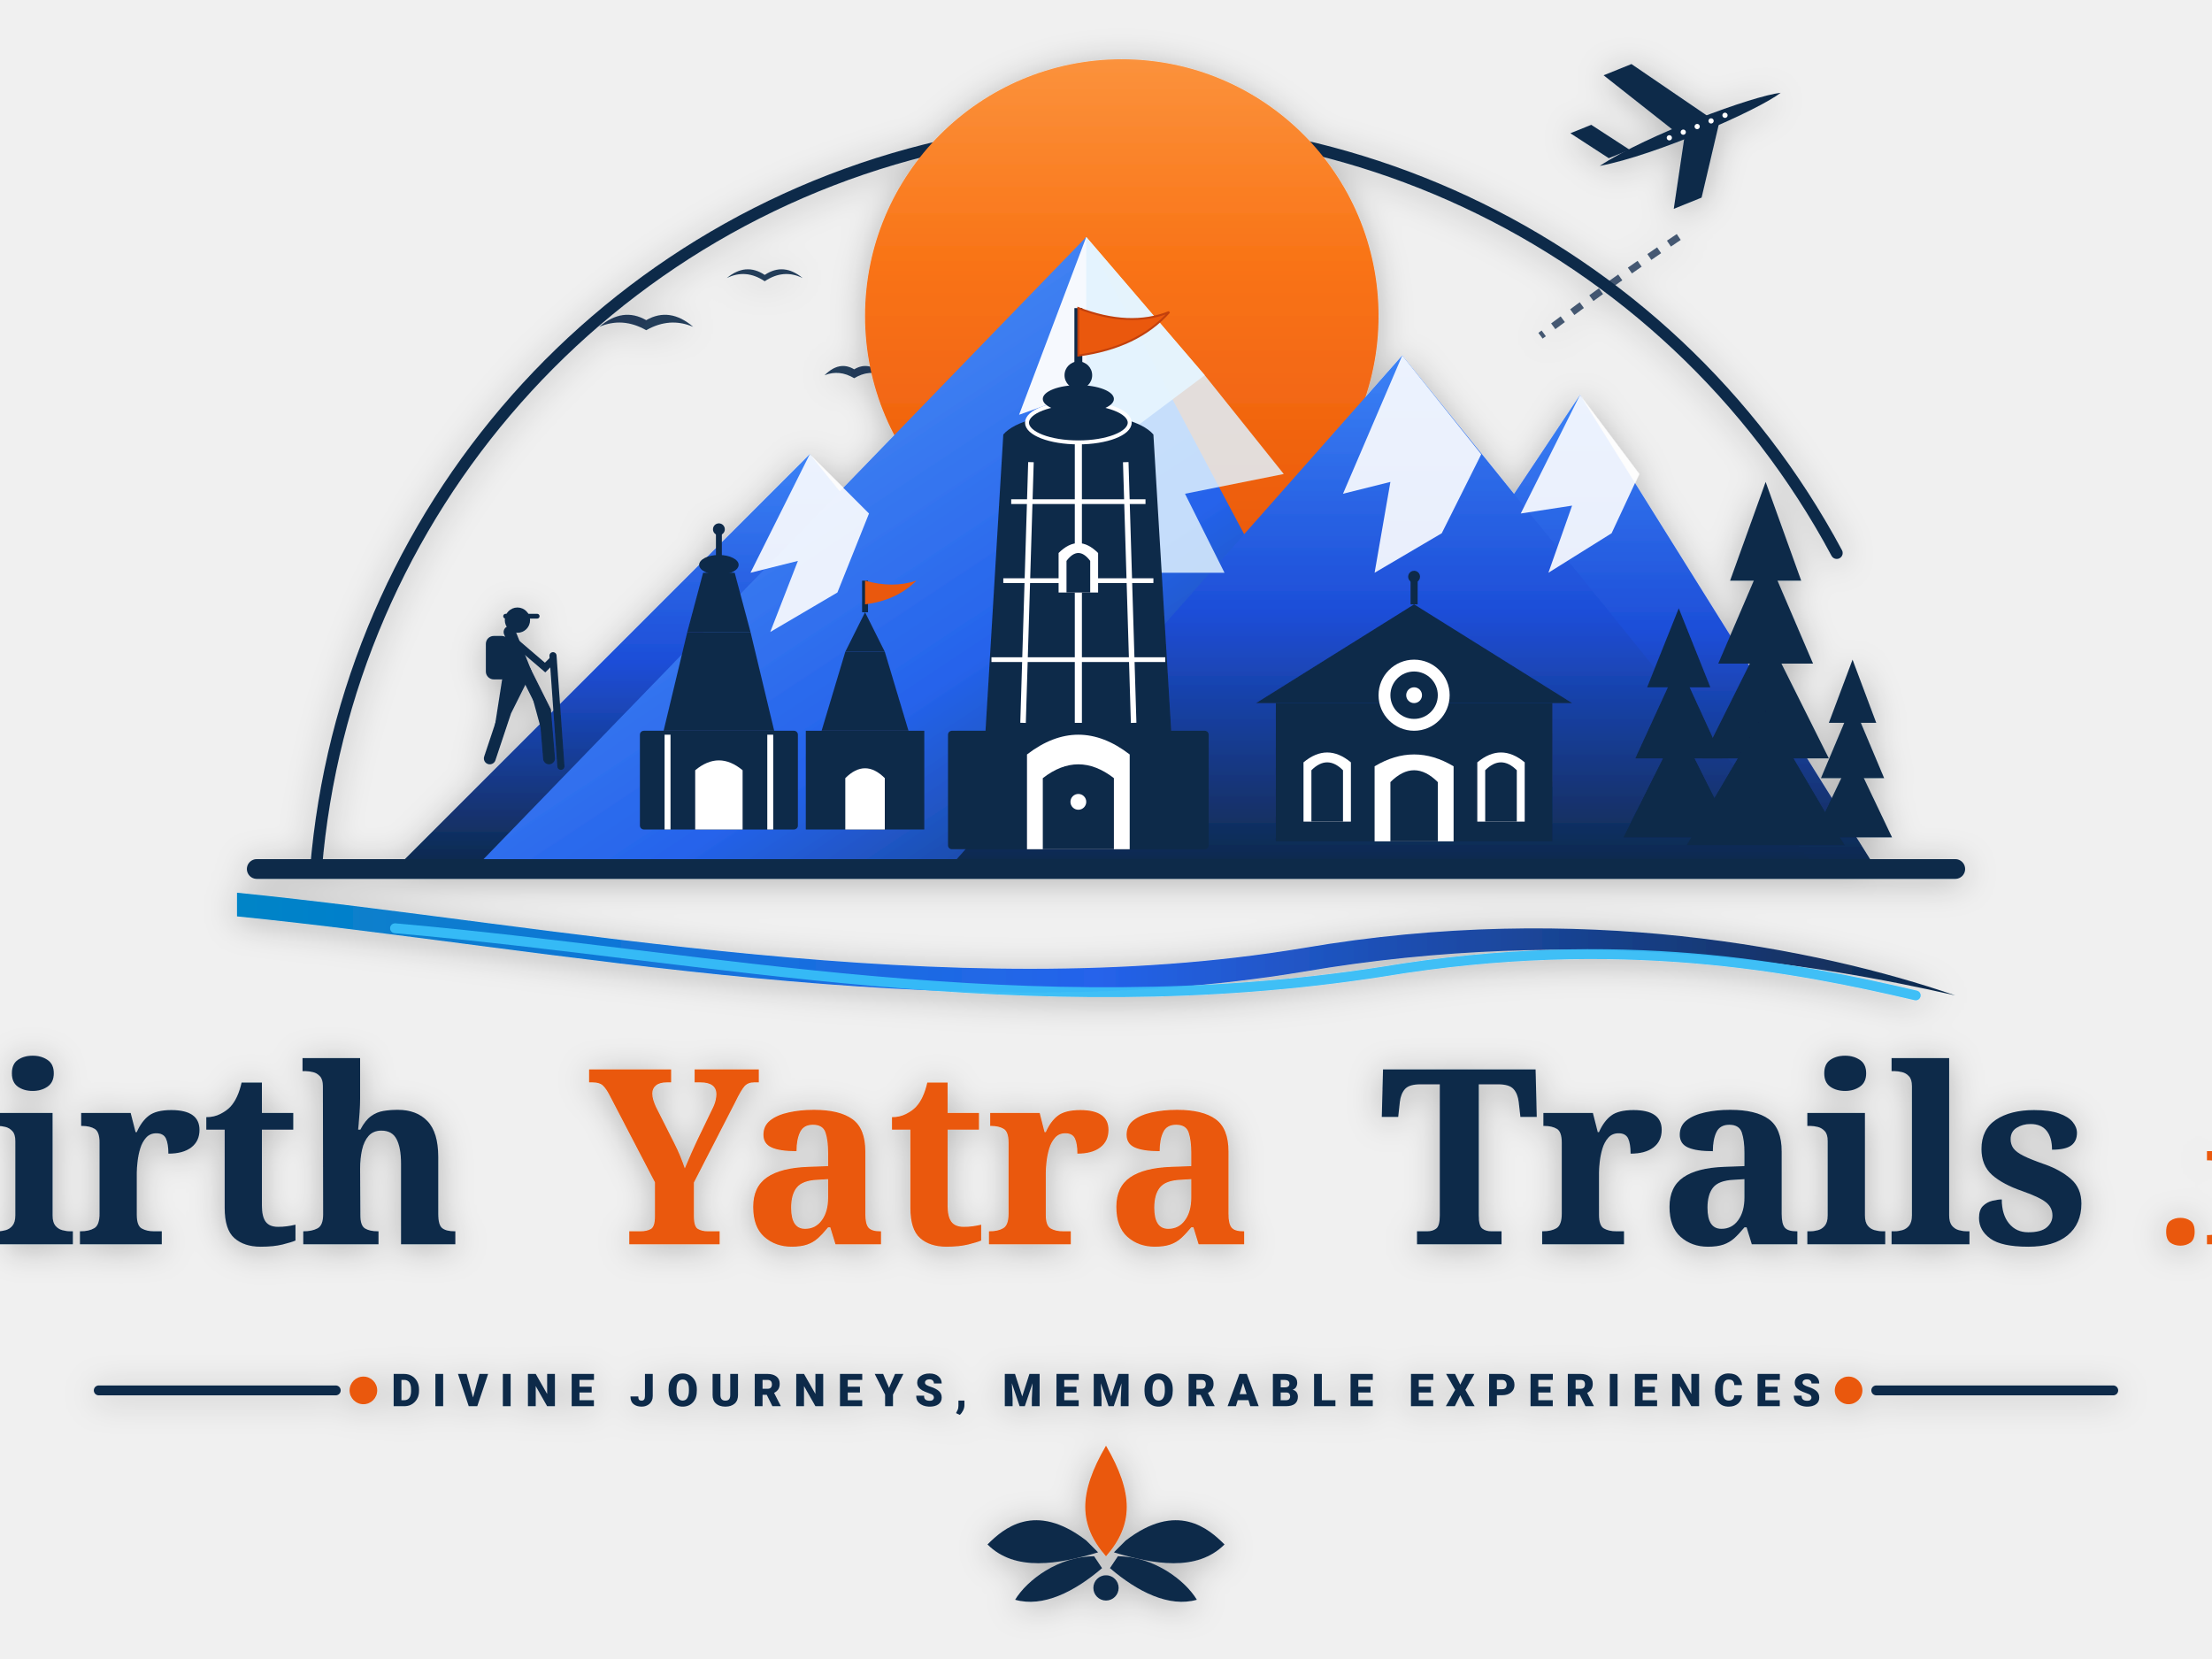
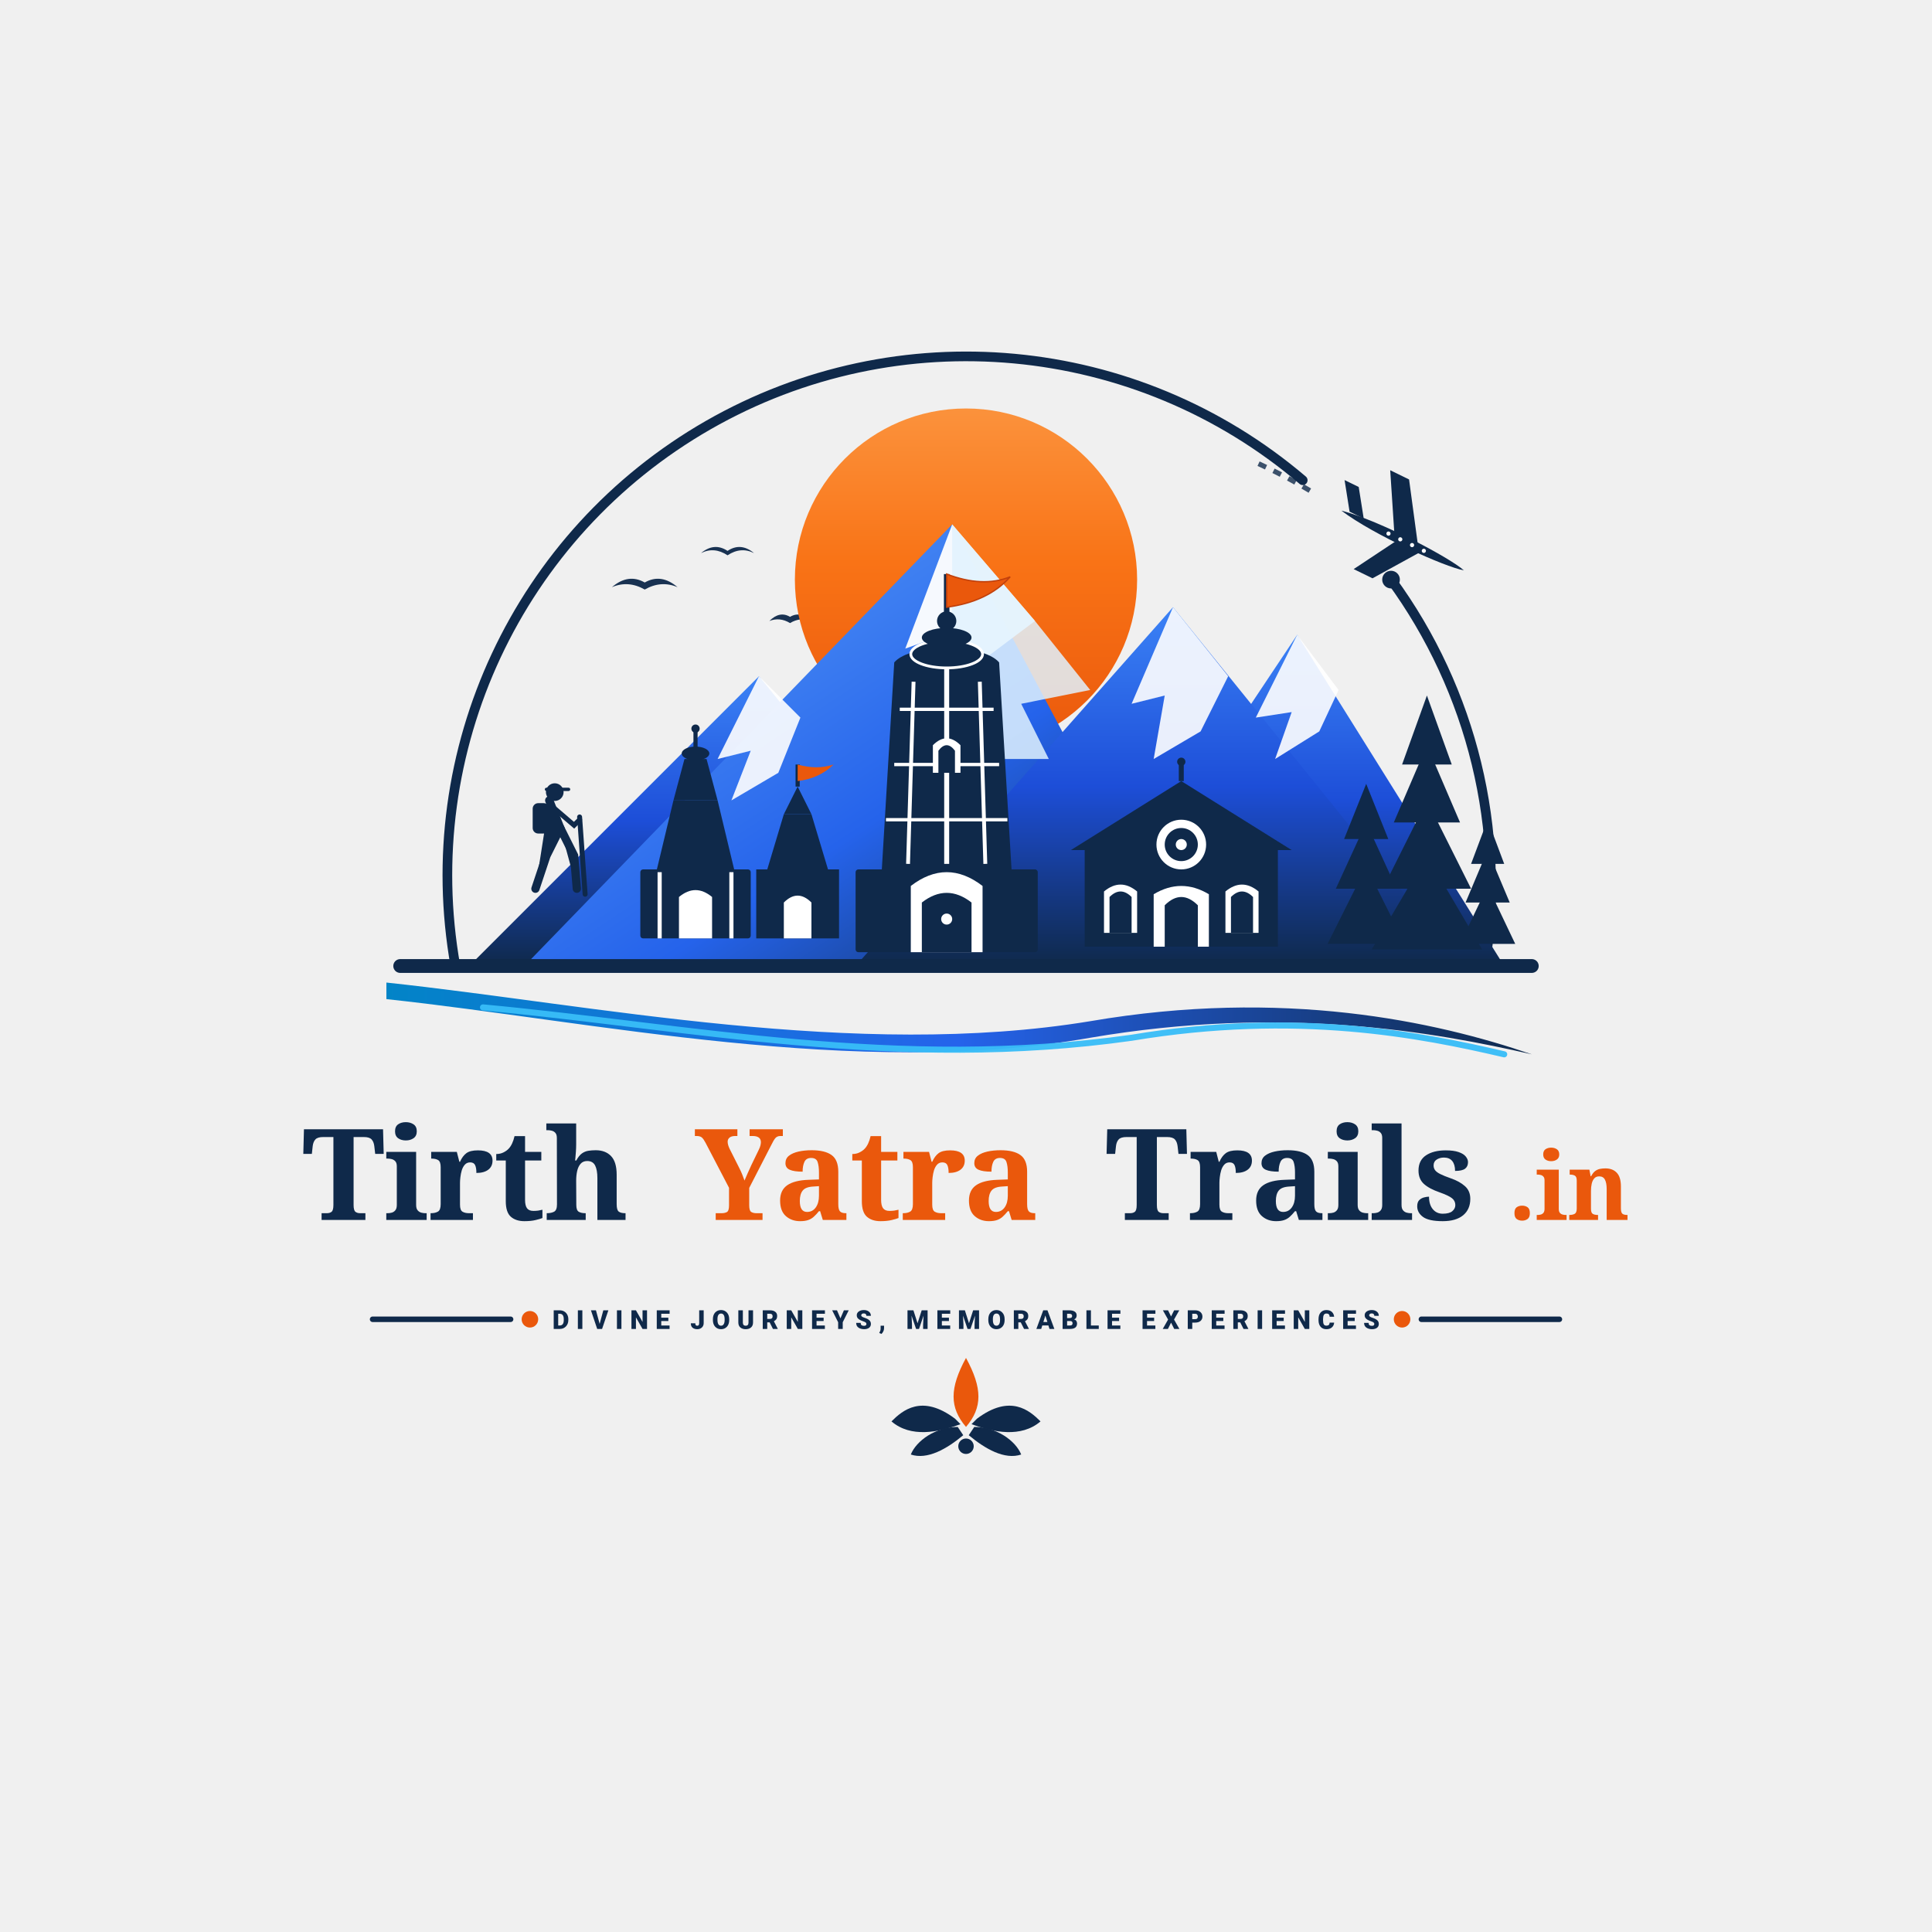
- <svg xmlns="http://www.w3.org/2000/svg" viewBox="20 100 560 420" width="100%" height="100%">
+ <svg xmlns="http://www.w3.org/2000/svg" viewBox="-50 -30 700 700" width="100%" height="100%">
  <defs>
-     <linearGradient id="origSun" x1="0%" y1="0%" x2="0%" y2="100%">
+     <linearGradient id="sunGrad" x1="0%" y1="0%" x2="0%" y2="100%">
      <stop offset="0%" stop-color="#fb923c" />
-       <stop offset="40%" stop-color="#f97316" />
+       <stop offset="45%" stop-color="#f97316" />
      <stop offset="100%" stop-color="#ea580c" />
    </linearGradient>
-     <linearGradient id="origMtn1" x1="0%" y1="0%" x2="0%" y2="100%">
+     <linearGradient id="mtnGrad1" x1="0%" y1="0%" x2="0%" y2="100%">
      <stop offset="0%" stop-color="#3b82f6" />
      <stop offset="50%" stop-color="#1d4ed8" />
      <stop offset="100%" stop-color="#0f294a" />
    </linearGradient>
-     <linearGradient id="origMtn2" x1="0%" y1="0%" x2="100%" y2="100%">
+     <linearGradient id="mtnGrad2" x1="0%" y1="0%" x2="100%" y2="100%">
      <stop offset="0%" stop-color="#60a5fa" />
      <stop offset="60%" stop-color="#2563eb" />
      <stop offset="100%" stop-color="#0f294a" />
    </linearGradient>
-     <linearGradient id="origWave" x1="0%" y1="0%" x2="100%" y2="0%">
+     <linearGradient id="waveGrad" x1="0%" y1="0%" x2="100%" y2="0%">
      <stop offset="0%" stop-color="#0284c7" />
      <stop offset="50%" stop-color="#2563eb" />
      <stop offset="100%" stop-color="#0f294a" />
    </linearGradient>
-     <filter id="halo" x="-15%" y="-15%" width="130%" height="130%">
-       <feDropShadow dx="0" dy="0" stdDeviation="2.5" flood-color="#ffffff" flood-opacity="0.8" />
-       <feDropShadow dx="0" dy="1" stdDeviation="4" flood-color="#000000" flood-opacity="0.25" />
-     </filter>
  </defs>
-   <g id="tirth-yatra-trails-original" filter="url(#halo)">
-     <path d="M 100 320 A 205 205 0 0 1 485 240" fill="none" stroke="#0f294a" stroke-width="3" stroke-linecap="round" />
-     <path d="M 445 160 Q 430 170 410 185" fill="none" stroke="#0f294a" stroke-width="1.8" stroke-dasharray="3,3" opacity="0.75" />
-     <g transform="translate(425, 142) rotate(-22) scale(0.95)" fill="#0f294a">
+   <g id="tirth-yatra-trails-circular-logo">
+     <path d="M 115 320 A 188 188 0 0 1 422 144" fill="none" stroke="#0f294a" stroke-width="3.5" stroke-linecap="round" />
+     <path d="M 406 138 A 188 188 0 0 1 425 148" fill="none" stroke="#0f294a" stroke-width="1.8" stroke-dasharray="3,3" opacity="0.8" />
+     <g transform="translate(436, 155) rotate(26) scale(0.95)" fill="#0f294a">
      <path d="M 0 0 C 15 -3 45 -2 52 0 C 45 2 15 3 0 0 Z" />
      <path d="M 22 -1 L 10 -22 L 18 -22 L 32 -1 Z" />
      <path d="M 24 1 L 14 18 L 22 18 L 34 1 Z" />
      <path d="M 3 -1 L -4 -11 L 2 -11 L 9 -1 Z" />
-       <circle cx="20" cy="0" r="0.7" fill="#ffffff" />
-       <circle cx="24" cy="0" r="0.7" fill="#ffffff" />
-       <circle cx="28" cy="0" r="0.7" fill="#ffffff" />
-       <circle cx="32" cy="0" r="0.7" fill="#ffffff" />
-       <circle cx="36" cy="0" r="0.7" fill="#ffffff" />
+       <circle cx="20" cy="0" r="0.8" fill="#ffffff" />
+       <circle cx="25" cy="0" r="0.8" fill="#ffffff" />
+       <circle cx="30" cy="0" r="0.8" fill="#ffffff" />
+       <circle cx="35" cy="0" r="0.8" fill="#ffffff" />
    </g>
-     <g fill="#0f294a" opacity="0.9">
+     <circle cx="454" cy="180" r="3.2" fill="#0f294a" />
+     <path d="M 454 180 A 188 188 0 0 1 488 320" fill="none" stroke="#0f294a" stroke-width="3.5" stroke-linecap="round" />
+     <g fill="#0f294a" opacity="0.95">
      <path d="M 172 185 Q 179 179 186 183 Q 193 179 200 185 Q 193 182 186 186 Q 179 182 172 185 Z" transform="scale(0.85) translate(30, 30)" />
      <path d="M 205 168 Q 211 163 217 167 Q 223 163 229 168 Q 223 165 217 169 Q 211 165 205 168 Z" transform="scale(0.8) translate(50, 45)" />
      <path d="M 230 195 Q 235 190 240 193 Q 245 190 250 195 Q 245 193 240 196 Q 235 193 230 195 Z" transform="scale(0.75) translate(75, 65)" />
    </g>
-     <circle cx="304" cy="180" r="65" fill="url(#origSun)" />
-     <polygon points="120,320 225,215 310,320" fill="url(#origMtn1)" />
-     <polygon points="340,320 420,200 495,320" fill="url(#origMtn1)" />
-     <polygon points="140,320 295,160 380,320" fill="url(#origMtn2)" />
-     <polygon points="260,320 375,190 480,320" fill="url(#origMtn1)" />
+     <circle cx="300" cy="180" r="62" fill="url(#sunGrad)" />
+     <polygon points="120,320 225,215 310,320" fill="url(#mtnGrad1)" />
+     <polygon points="340,320 420,200 495,320" fill="url(#mtnGrad1)" />
+     <polygon points="140,320 295,160 380,320" fill="url(#mtnGrad2)" />
+     <polygon points="260,320 375,190 480,320" fill="url(#mtnGrad1)" />
    <polygon points="295,160 278,205 292,200 285,225 295,215 310,240 305,210 325,195" fill="#ffffff" opacity="0.95" />
    <polygon points="295,160 325,195 345,220 320,225 330,245 305,245 295,215" fill="#e0f2fe" opacity="0.85" />
    <polygon points="225,215 210,245 222,242 215,260 232,250 240,230" fill="#ffffff" opacity="0.9" />
    <polygon points="420,200 405,230 418,228 412,245 428,235 435,220" fill="#ffffff" opacity="0.9" />
    <polygon points="375,190 360,225 372,222 368,245 385,235 395,215" fill="#ffffff" opacity="0.9" />
    <g fill="#0f294a">
      <g id="pilgrim-silhouette" transform="translate(136, 252)">
        <circle cx="15" cy="5" r="3.2" />
        <path d="M 12 4 L 20 4" stroke="#0f294a" stroke-width="1.2" stroke-linecap="round" />
        <path d="M 13 8 L 17 18 L 12 28 L 8 40" stroke="#0f294a" stroke-width="3" stroke-linecap="round" />
        <path d="M 17 18 L 22 28 L 23 40" stroke="#0f294a" stroke-width="3" stroke-linecap="round" />
        <rect x="7" y="9" width="6" height="11" rx="2" fill="#0f294a" />
        <line x1="24" y1="14" x2="26" y2="42" stroke="#0f294a" stroke-width="1.8" stroke-linecap="round" />
        <path d="M 15 11 L 22 17 L 24 15" fill="none" stroke="#0f294a" stroke-width="1.8" stroke-linecap="round" />
      </g>
      <g id="temple-left" transform="translate(182, 230)">
        <rect x="0" y="55" width="40" height="25" rx="1" />
        <path d="M 6 55 L 12 30 L 28 30 L 34 55 Z" />
        <path d="M 12 30 L 16 15 L 24 15 L 28 30 Z" />
        <ellipse cx="20" cy="13" rx="5" ry="2.5" />
        <line x1="20" y1="13" x2="20" y2="4" stroke="#0f294a" stroke-width="1.5" />
        <circle cx="20" cy="4" r="1.5" />
        <path d="M 14 80 L 14 65 Q 20 60 26 65 L 26 80 Z" fill="#ffffff" />
        <line x1="7" y1="56" x2="7" y2="80" stroke="#ffffff" stroke-width="1.5" />
        <line x1="33" y1="56" x2="33" y2="80" stroke="#ffffff" stroke-width="1.5" />
      </g>
      <g id="temple-mid" transform="translate(224, 245)">
        <rect x="0" y="40" width="30" height="25" />
        <path d="M 4 40 L 10 20 L 20 20 L 26 40 Z" />
        <polygon points="10,20 15,10 20,20" />
        <line x1="15" y1="10" x2="15" y2="2" stroke="#0f294a" stroke-width="1.5" />
        <path d="M 15 2 Q 22 4 28 2 Q 23 7 15 8 Z" fill="#ea580c" />
        <path d="M 10 65 L 10 52 Q 15 47 20 52 L 20 65 Z" fill="#ffffff" />
      </g>
      <g id="temple-grand-center" transform="translate(258, 175)">
        <path d="M 10 135 L 16 35 C 22 28 48 28 54 35 L 60 135 Z" />
        <rect x="2" y="110" width="66" height="30" rx="1" />
        <line x1="23" y1="42" x2="21" y2="108" stroke="#ffffff" stroke-width="1.4" />
        <line x1="35" y1="36" x2="35" y2="108" stroke="#ffffff" stroke-width="1.8" />
        <line x1="47" y1="42" x2="49" y2="108" stroke="#ffffff" stroke-width="1.4" />
        <line x1="18" y1="52" x2="52" y2="52" stroke="#ffffff" stroke-width="1.2" />
        <line x1="16" y1="72" x2="54" y2="72" stroke="#ffffff" stroke-width="1.2" />
        <line x1="13" y1="92" x2="57" y2="92" stroke="#ffffff" stroke-width="1.2" />
        <ellipse cx="35" cy="32" rx="13" ry="5" fill="#0f294a" stroke="#ffffff" stroke-width="1" />
        <ellipse cx="35" cy="26" rx="9" ry="3.5" fill="#0f294a" />
        <circle cx="35" cy="20" r="3.5" fill="#0f294a" />
        <line x1="35" y1="20" x2="35" y2="3" stroke="#0f294a" stroke-width="2" />
        <path d="M 35 3 Q 48 8 58 4 Q 50 13 35 15 Z" fill="#ea580c" stroke="#c2410c" stroke-width="0.5" />
        <path d="M 22 140 L 22 116 Q 35 106 48 116 L 48 140 Z" fill="#ffffff" />
        <path d="M 26 140 L 26 122 Q 35 115 44 122 L 44 140 Z" fill="#0f294a" />
        <circle cx="35" cy="128" r="2" fill="#ffffff" />
        <path d="M 30 75 L 30 65 Q 35 60 40 65 L 40 75 Z" fill="#ffffff" />
        <path d="M 32 75 L 32 67 Q 35 63 38 67 L 38 75 Z" fill="#0f294a" />
      </g>
      <g id="temple-right" transform="translate(338, 238)">
        <polygon points="0,40 40,15 80,40" />
        <rect x="5" y="40" width="70" height="35" />
        <circle cx="40" cy="38" r="9" fill="#ffffff" />
        <circle cx="40" cy="38" r="6" fill="#0f294a" />
        <circle cx="40" cy="38" r="2" fill="#ffffff" />
        <path d="M 30 75 L 30 56 Q 40 50 50 56 L 50 75 Z" fill="#ffffff" />
        <path d="M 34 75 L 34 60 Q 40 54 46 60 L 46 75 Z" fill="#0f294a" />
        <path d="M 12 70 L 12 55 Q 18 50 24 55 L 24 70 Z" fill="#ffffff" />
        <path d="M 14 70 L 14 57 Q 18 53 22 57 L 22 70 Z" fill="#0f294a" />
        <path d="M 56 70 L 56 55 Q 62 50 68 55 L 68 70 Z" fill="#ffffff" />
        <path d="M 58 70 L 58 57 Q 62 53 66 57 L 66 70 Z" fill="#0f294a" />
        <line x1="40" y1="15" x2="40" y2="8" stroke="#0f294a" stroke-width="1.8" />
        <circle cx="40" cy="8" r="1.5" />
      </g>
      <g id="pine-trees" transform="translate(425, 222)">
        <g transform="translate(30, 0)">
          <polygon points="12,0 3,25 21,25" />
          <polygon points="12,18 0,46 24,46" />
          <polygon points="12,38 -4,70 28,70" />
          <polygon points="12,58 -8,92 32,92" />
        </g>
        <g transform="translate(10, 32)">
          <polygon points="10,0 2,20 18,20" />
          <polygon points="10,14 -1,38 21,38" />
          <polygon points="10,30 -4,58 24,58" />
        </g>
        <g transform="translate(56, 45)">
          <polygon points="8,0 2,16 14,16" />
          <polygon points="8,11 0,30 16,30" />
          <polygon points="8,24 -2,45 18,45" />
        </g>
      </g>
    </g>
-     <path d="M 85 320 L 515 320" stroke="#0f294a" stroke-width="5" stroke-linecap="round" />
-     <path d="M 80 326 C 160 334 260 355 350 340 C 420 328 480 340 515 352 C 480 344 420 334 350 346 C 260 361 160 340 80 332 Z" fill="url(#origWave)" />
-     <path d="M 120 335 C 200 342 280 360 370 346 C 430 336 475 345 505 352" fill="none" stroke="#38bdf8" stroke-width="2.5" opacity="0.95" stroke-linecap="round" />
-     <g transform="translate(300, 415)" text-anchor="middle">
-       <text font-family="'Cinzel', 'Georgia', 'Playfair Display', serif" font-size="62" font-weight="800" letter-spacing="-0.5">
+     <path d="M 95 320 L 505 320" stroke="#0f294a" stroke-width="5" stroke-linecap="round" />
+     <path d="M 90 326 C 165 334 260 354 345 340 C 415 328 470 340 505 352 C 470 344 415 334 345 346 C 260 361 165 340 90 332 Z" fill="url(#waveGrad)" />
+     <path d="M 125 335 C 200 342 275 358 360 346 C 420 336 465 345 495 352" fill="none" stroke="#38bdf8" stroke-width="2.2" opacity="0.95" stroke-linecap="round" />
+     <g transform="translate(300, 412)" text-anchor="middle">
+       <text font-family="'Cinzel', 'Georgia', 'Playfair Display', serif" font-size="46" font-weight="800" letter-spacing="-0.3">
        <tspan fill="#0f294a">Tirth</tspan>
-         <tspan font-size="28"> </tspan>
+         <tspan font-size="20"> </tspan>
        <tspan fill="#ea580c">Yatra</tspan>
-         <tspan font-size="28"> </tspan>
+         <tspan font-size="20"> </tspan>
        <tspan fill="#0f294a">Trails</tspan>
-         <tspan fill="#ea580c" font-size="44" font-weight="800">.in</tspan>
+         <tspan fill="#ea580c" font-size="34" font-weight="800">.in</tspan>
      </text>
    </g>
-     <g transform="translate(0, 452)">
-       <line x1="45" y1="0" x2="105" y2="0" stroke="#0f294a" stroke-width="2.5" stroke-linecap="round" />
-       <circle cx="112" cy="0" r="3.5" fill="#ea580c" />
-       <text x="300" y="4" text-anchor="middle" font-family="'Plus Jakarta Sans', -apple-system, BlinkMacSystemFont, 'Segoe UI', Roboto, sans-serif" font-size="11.5" font-weight="800" letter-spacing="3" fill="#0f294a">
+     <g transform="translate(0, 448)">
+       <line x1="85" y1="0" x2="135" y2="0" stroke="#0f294a" stroke-width="2" stroke-linecap="round" />
+       <circle cx="142" cy="0" r="3" fill="#ea580c" />
+       <text x="300" y="3.5" text-anchor="middle" font-family="'Plus Jakarta Sans', -apple-system, BlinkMacSystemFont, 'Segoe UI', Roboto, sans-serif" font-size="9.5" font-weight="800" letter-spacing="2.5" fill="#0f294a">
        DIVINE JOURNEYS, MEMORABLE EXPERIENCES
      </text>
-       <circle cx="488" cy="0" r="3.5" fill="#ea580c" />
-       <line x1="495" y1="0" x2="555" y2="0" stroke="#0f294a" stroke-width="2.5" stroke-linecap="round" />
+       <circle cx="458" cy="0" r="3" fill="#ea580c" />
+       <line x1="465" y1="0" x2="515" y2="0" stroke="#0f294a" stroke-width="2" stroke-linecap="round" />
    </g>
-     <g transform="translate(300, 488)">
-       <path d="M 0 -22 C -7 -10 -7 -2 0 6 C 7 -2 7 -10 0 -22 Z" fill="#ea580c" />
-       <circle cx="0" cy="14" r="3.2" fill="#0f294a" />
-       <path d="M -5 2 C -18 -8 -26 -1 -30 3 C -23 10 -12 8 -2 5 Z" fill="#0f294a" />
-       <path d="M -3 6 C -12 6 -20 12 -23 17 C -16 19 -8 15 -1 9 Z" fill="#0f294a" />
-       <path d="M 5 2 C 18 -8 26 -1 30 3 C 23 10 12 8 2 5 Z" fill="#0f294a" />
-       <path d="M 3 6 C 12 6 20 12 23 17 C 16 19 8 15 1 9 Z" fill="#0f294a" />
+     <g transform="translate(300, 482)">
+       <path d="M 0 -20 C -6 -9 -6 -2 0 5 C 6 -2 6 -9 0 -20 Z" fill="#ea580c" />
+       <circle cx="0" cy="12" r="2.8" fill="#0f294a" />
+       <path d="M -4 2 C -16 -7 -23 -1 -27 3 C -20 9 -10 7 -2 4 Z" fill="#0f294a" />
+       <path d="M -3 5 C -11 5 -18 10 -20 15 C -14 17 -7 13 -1 8 Z" fill="#0f294a" />
+       <path d="M 4 2 C 16 -7 23 -1 27 3 C 20 9 10 7 2 4 Z" fill="#0f294a" />
+       <path d="M 3 5 C 11 5 18 10 20 15 C 14 17 7 13 1 8 Z" fill="#0f294a" />
    </g>
  </g>
</svg>
